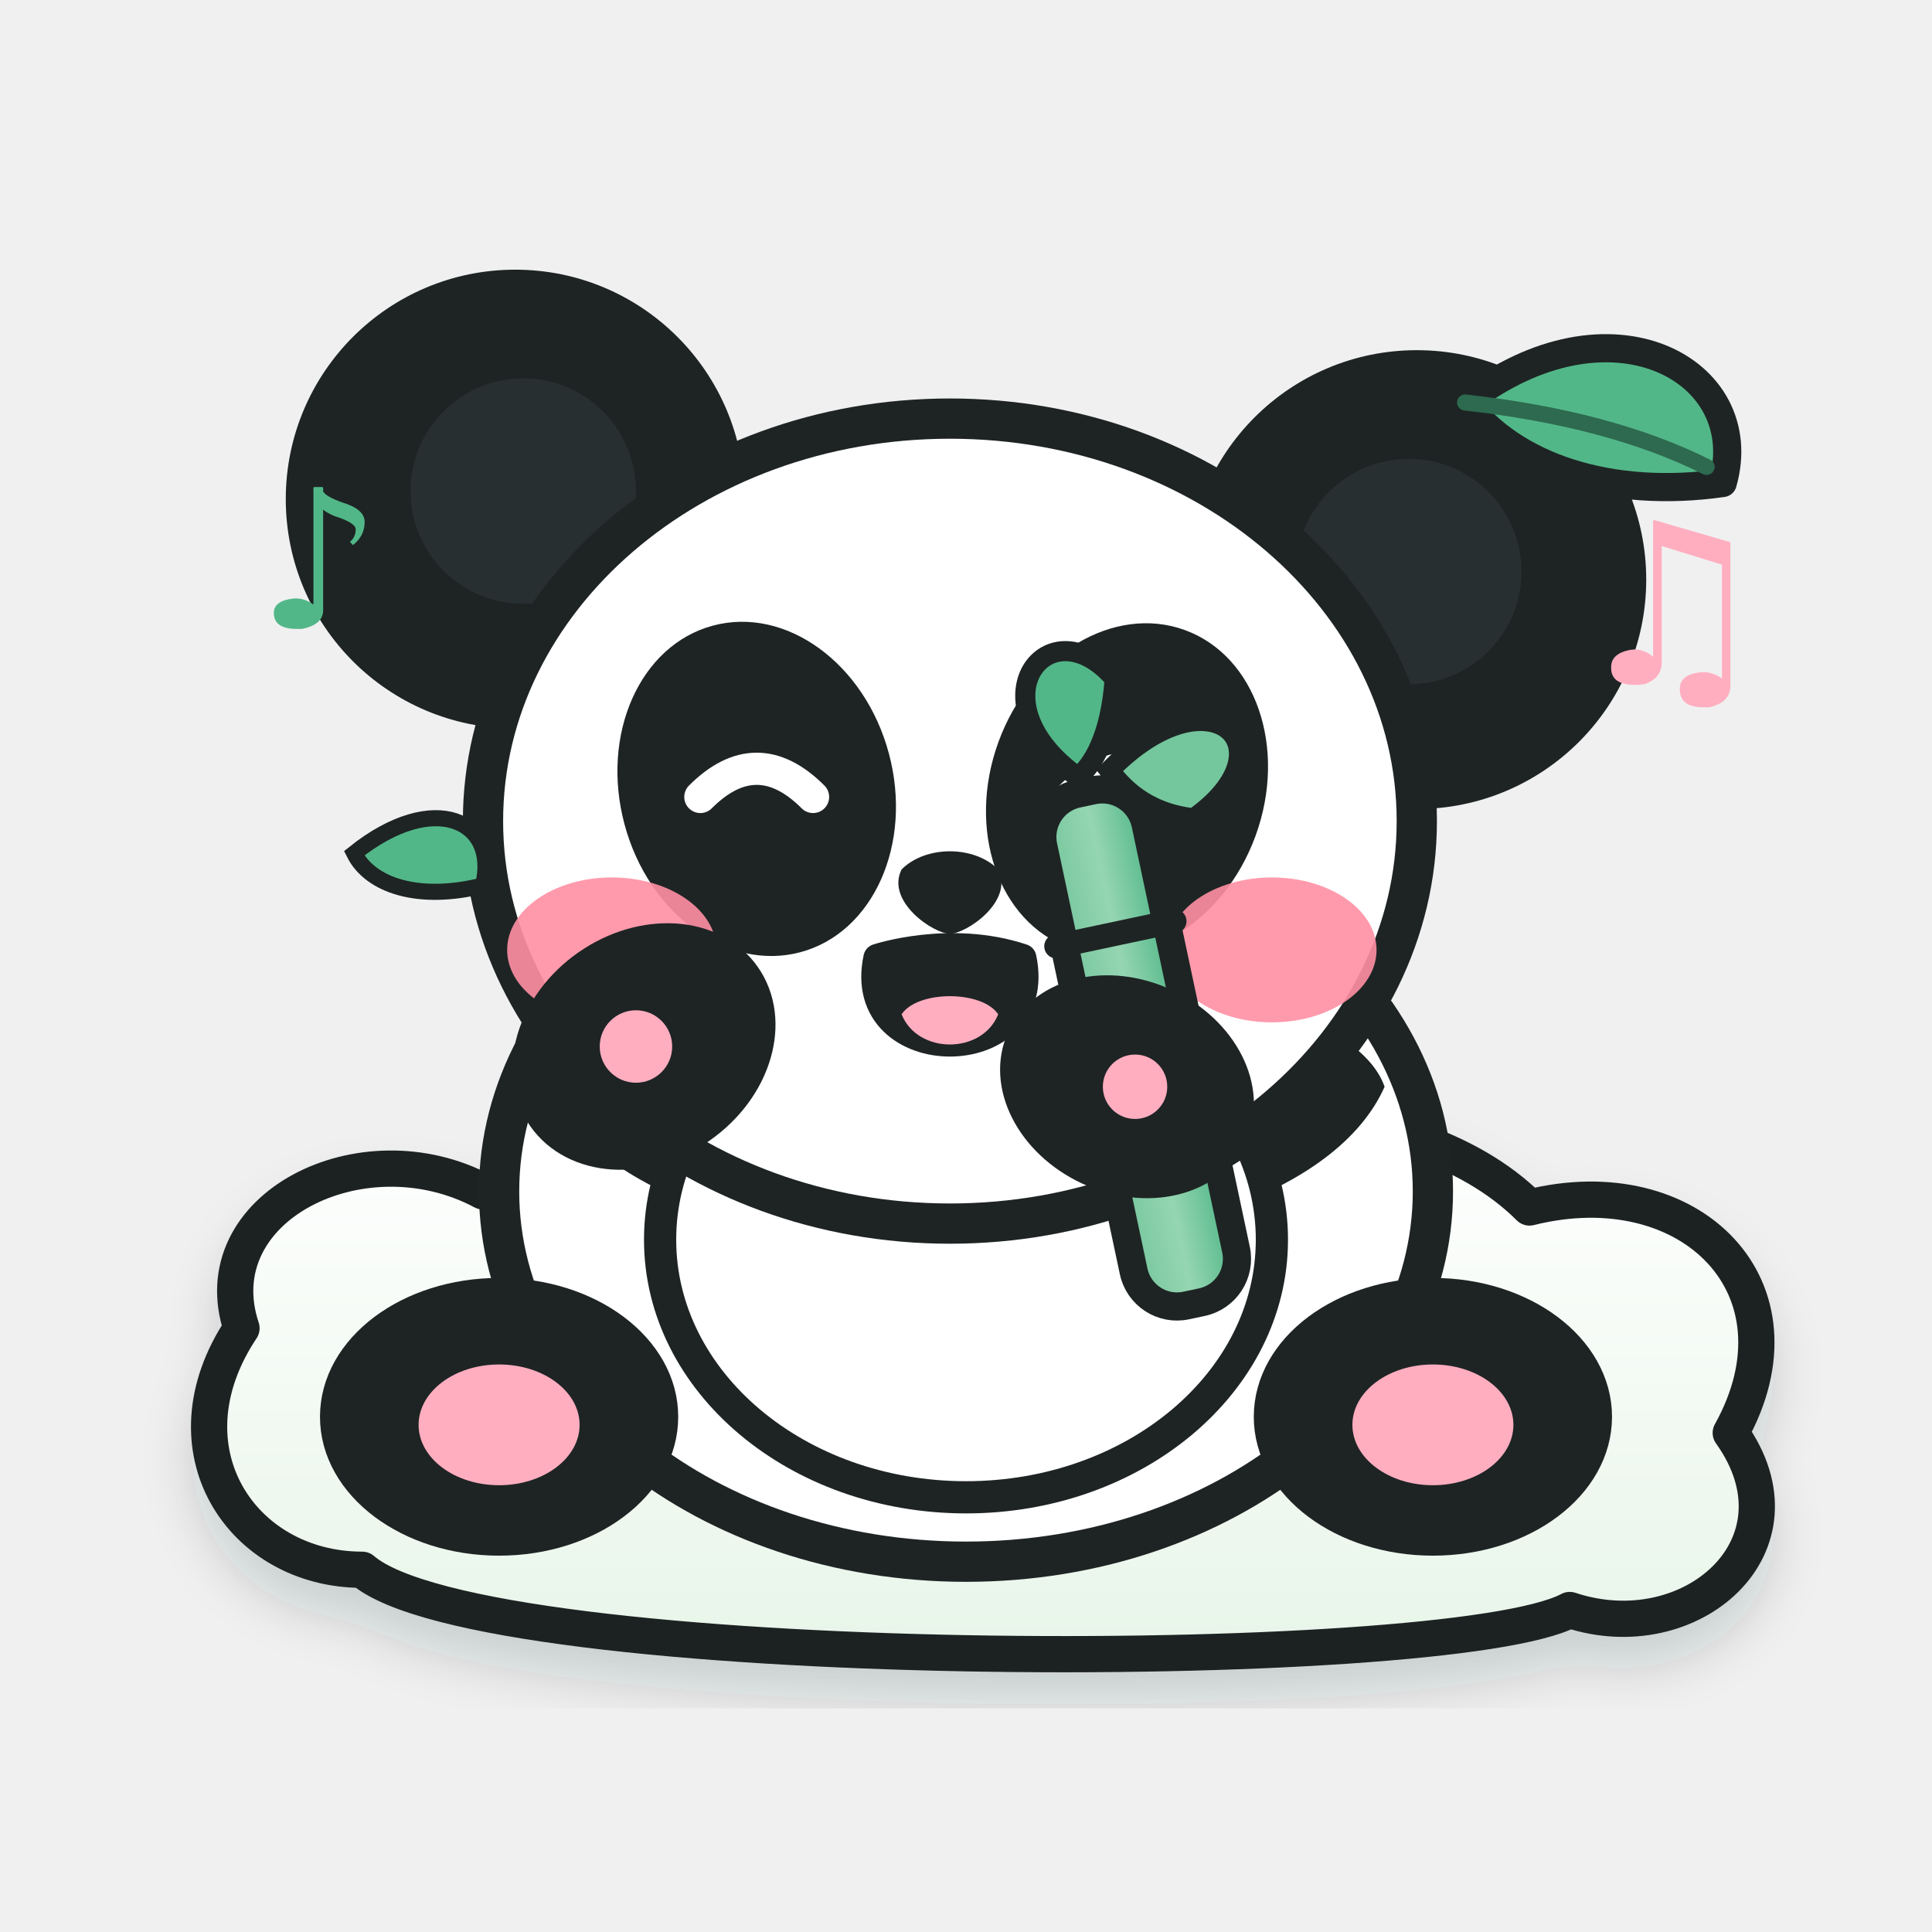
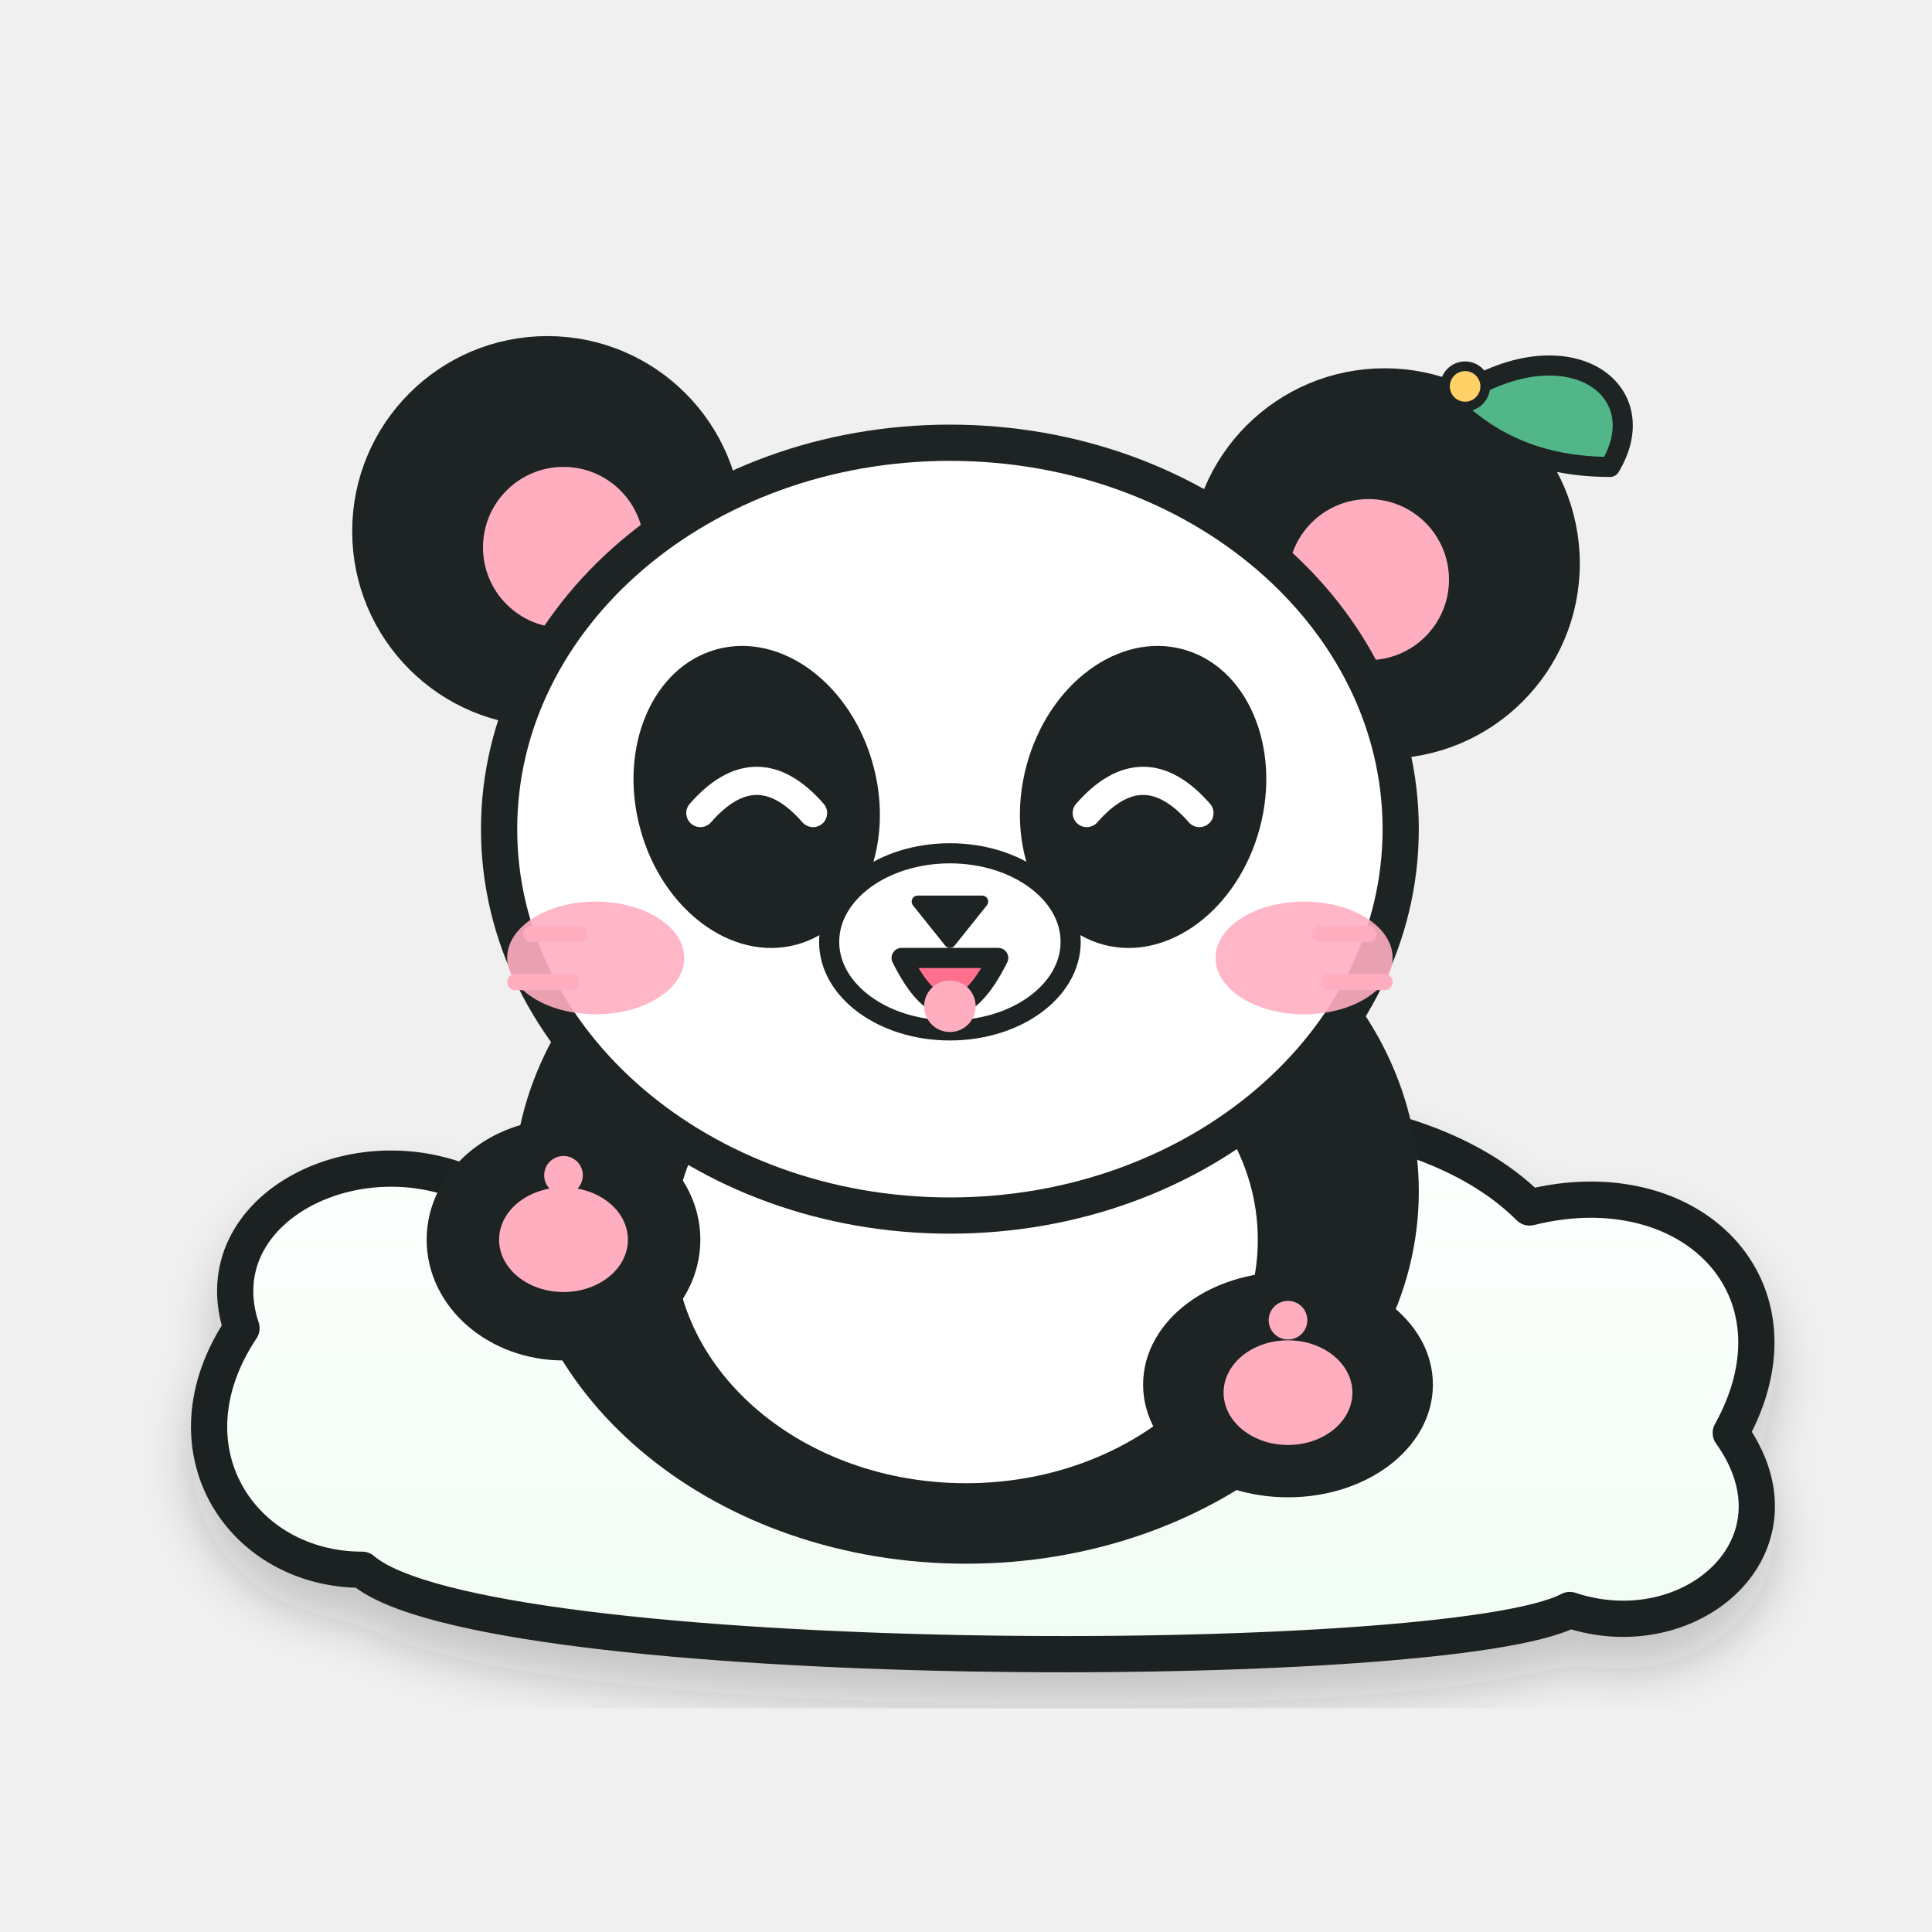
<svg xmlns="http://www.w3.org/2000/svg" viewBox="0 0 240 240" width="240" height="240">
  <defs>
-     <filter id="cozy-shadow-sing" x="-10%" y="-10%" width="120%" height="120%">
-       <feDropShadow dx="0" dy="4" stdDeviation="3" flood-color="#1e2424" flood-opacity="0.16" />
+     <filter id="panda-cozy-shadow-s1" x="-10%" y="-10%" width="120%" height="120%">
+       <feDropShadow dx="0" dy="4" stdDeviation="3" flood-color="#1e2424" flood-opacity="0.22" />
    </filter>
-     <linearGradient id="cloud-grad-sing" x1="0%" y1="0%" x2="0%" y2="100%">
+     <linearGradient id="panda-cloud-grad-s1" x1="0%" y1="0%" x2="0%" y2="100%">
      <stop offset="0%" stop-color="#ffffff" />
-       <stop offset="100%" stop-color="#e8f5e9" />
-     </linearGradient>
-     <linearGradient id="bamboo-grad-sing" x1="0%" y1="0%" x2="100%" y2="0%">
-       <stop offset="0%" stop-color="#74c69d" />
-       <stop offset="50%" stop-color="#95d5b2" />
-       <stop offset="100%" stop-color="#52b788" />
+       <stop offset="100%" stop-color="#f0fdf4" />
    </linearGradient>
  </defs>
-   <g filter="url(#cozy-shadow-sing)">
-     <path d="M 45 195               C 30 195 20 180 30 165               C 25 150 45 140 60 148               C 75 135 110 135 125 148               C 140 135 175 135 190 150               C 210 145 225 160 215 178               C 225 192 210 205 195 200               C 180 208 60 208 45 195 Z" fill="url(#cloud-grad-sing)" stroke="#1e2424" stroke-width="4.5" stroke-linejoin="round" />
+   <g filter="url(#panda-cozy-shadow-s1)">
+     <path d="M 45 195               C 30 195 20 180 30 165               C 25 150 45 140 60 148               C 75 135 110 135 125 148               C 140 135 175 135 190 150               C 210 145 225 160 215 178               C 225 192 210 205 195 200               C 180 208 60 208 45 195 Z" fill="url(#panda-cloud-grad-s1)" stroke="#1e2424" stroke-width="4.5" stroke-linejoin="round" />
  </g>
-   <circle cx="64" cy="62" r="26" fill="#1e2424" stroke="#1e2424" stroke-width="5" />
-   <circle cx="65" cy="61" r="14" fill="#2d373b" opacity="0.6" />
-   <circle cx="176" cy="72" r="26" fill="#1e2424" stroke="#1e2424" stroke-width="5" />
-   <circle cx="175" cy="71" r="14" fill="#2d373b" opacity="0.6" />
-   <path d="M 182 50 C 200 36, 218 46, 214 60 C 200 62, 188 58, 182 50 Z" fill="#52b788" stroke="#1e2424" stroke-width="3.5" stroke-linejoin="round" />
-   <path d="M 182 50 Q 200 52 212 58" fill="none" stroke="#2d6a4f" stroke-width="2" stroke-linecap="round" />
-   <ellipse cx="120" cy="148" rx="58" ry="46" fill="#ffffff" stroke="#1e2424" stroke-width="5" />
-   <path d="M 68 135 C 75 115, 165 115, 172 135 C 160 162, 80 162, 68 135 Z" fill="#1e2424" />
-   <ellipse cx="120" cy="154" rx="38" ry="32" fill="#ffffff" stroke="#1e2424" stroke-width="4" />
-   <ellipse cx="62" cy="176" rx="20" ry="15" fill="#1e2424" stroke="#1e2424" stroke-width="4.5" />
-   <ellipse cx="62" cy="177" rx="10" ry="7.5" fill="#ffaec0" />
-   <ellipse cx="178" cy="176" rx="20" ry="15" fill="#1e2424" stroke="#1e2424" stroke-width="4.5" />
-   <ellipse cx="178" cy="177" rx="10" ry="7.5" fill="#ffaec0" />
-   <ellipse cx="118" cy="102" rx="58" ry="50" fill="#ffffff" stroke="#1e2424" stroke-width="5" />
-   <ellipse cx="94" cy="98" rx="17" ry="21" fill="#1e2424" transform="rotate(-15 94 98)" />
-   <ellipse cx="140" cy="98" rx="17" ry="21" fill="#1e2424" transform="rotate(20 140 98)" />
-   <path d="M 87 99 Q 94 92 101 99" fill="none" stroke="#ffffff" stroke-width="4" stroke-linecap="round" />
-   <path d="M 133 99 Q 140 92 147 99" fill="none" stroke="#ffffff" stroke-width="4" stroke-linecap="round" />
-   <ellipse cx="76" cy="118" rx="13" ry="9" fill="#ff8fa3" opacity="0.9" />
-   <ellipse cx="158" cy="118" rx="13" ry="9" fill="#ff8fa3" opacity="0.9" />
-   <path d="M 112 108 C 115 105, 121 105, 124 108 C 126 112, 120 116, 118 116 C 116 116, 110 112, 112 108 Z" fill="#1e2424" />
-   <path d="M 109 119 C 109 119, 118 116, 127 119 C 130 133, 106 133, 109 119 Z" fill="#1e2424" stroke="#1e2424" stroke-width="3.5" stroke-linejoin="round" />
-   <path d="M 112 126 C 114 123, 122 123, 124 126 C 122 131, 114 131, 112 126 Z" fill="#ffaec0" />
-   <g transform="rotate(-12 140 130)">
-     <rect x="135" y="98" width="13" height="65" rx="5.5" fill="url(#bamboo-grad-sing)" stroke="#1e2424" stroke-width="3.5" />
-     <line x1="134" y1="116" x2="149" y2="116" stroke="#1e2424" stroke-width="3" stroke-linecap="round" />
-     <line x1="134" y1="138" x2="149" y2="138" stroke="#1e2424" stroke-width="3" stroke-linecap="round" />
-     <path d="M 141 96 C 130 84, 142 74, 148 85 C 146 92, 143 95, 141 96 Z" fill="#52b788" stroke="#1e2424" stroke-width="2.5" />
-     <path d="M 145 96 C 160 86, 168 98, 154 104 C 148 102, 146 98, 145 96 Z" fill="#74c69d" stroke="#1e2424" stroke-width="2.5" />
-   </g>
-   <ellipse cx="80" cy="130" rx="15" ry="12" fill="#1e2424" stroke="#1e2424" stroke-width="4.5" transform="rotate(-35 80 130)" />
-   <circle cx="79" cy="130" r="4.5" fill="#ffaec0" />
-   <ellipse cx="140" cy="135" rx="14" ry="11" fill="#1e2424" stroke="#1e2424" stroke-width="4.5" transform="rotate(25 140 135)" />
-   <circle cx="141" cy="135" r="4" fill="#ffaec0" />
-   <g>
-     <text x="32" y="78" font-family="'Quicksand', sans-serif" font-weight="900" font-size="24" fill="#52b788">♪</text>
-     <text x="195" y="85" font-family="'Quicksand', sans-serif" font-weight="900" font-size="28" fill="#ffaec0">♫</text>
-     <path d="M 44 106 C 54 98, 62 102, 60 110 C 52 112, 46 110, 44 106 Z" fill="#52b788" stroke="#1e2424" stroke-width="2" />
-   </g>
+   <circle cx="68" cy="66" r="22" fill="#1e2424" stroke="#1e2424" stroke-width="4.5" />
+   <circle cx="70" cy="68" r="10" fill="#ffaec0" />
+   <circle cx="172" cy="70" r="22" fill="#1e2424" stroke="#1e2424" stroke-width="4.5" />
+   <circle cx="170" cy="72" r="10" fill="#ffaec0" />
+   <path d="M 180 50 C 194 40, 206 48, 200 58 C 190 58, 184 54, 180 50 Z" fill="#52b788" stroke="#1e2424" stroke-width="2.5" stroke-linejoin="round" />
+   <circle cx="182" cy="48" r="2.5" fill="#ffd166" stroke="#1e2424" stroke-width="1.2" />
+   <ellipse cx="120" cy="148" rx="54" ry="44" fill="#1e2424" stroke="#1e2424" stroke-width="4.5" />
+   <ellipse cx="120" cy="154" rx="38" ry="32" fill="#ffffff" stroke="#1e2424" stroke-width="3.5" />
+   <ellipse cx="160" cy="172" rx="16" ry="12" fill="#1e2424" stroke="#1e2424" stroke-width="4" />
+   <ellipse cx="160" cy="173" rx="8" ry="6.5" fill="#ffaec0" />
+   <circle cx="160" cy="164" r="2.4" fill="#ffaec0" />
+   <ellipse cx="70" cy="154" rx="15" ry="13" fill="#1e2424" stroke="#1e2424" stroke-width="4" />
+   <ellipse cx="70" cy="154" rx="8" ry="6.5" fill="#ffaec0" />
+   <circle cx="70" cy="146" r="2.4" fill="#ffaec0" />
+   <ellipse cx="118" cy="103" rx="56" ry="48" fill="#ffffff" stroke="#1e2424" stroke-width="4.5" />
+   <ellipse cx="94" cy="99" rx="15" ry="19" fill="#1e2424" transform="rotate(-15 94 99)" />
+   <ellipse cx="142" cy="99" rx="15" ry="19" fill="#1e2424" transform="rotate(15 142 99)" />
+   <path d="M 87 101 Q 94 93 101 101" fill="none" stroke="#ffffff" stroke-width="3.5" stroke-linecap="round" />
+   <path d="M 135 101 Q 142 93 149 101" fill="none" stroke="#ffffff" stroke-width="3.5" stroke-linecap="round" />
+   <ellipse cx="118" cy="117" rx="15" ry="11" fill="#ffffff" stroke="#1e2424" stroke-width="2.5" />
+   <polygon points="114,112 122,112 118,117" fill="#1e2424" stroke="#1e2424" stroke-width="1.5" stroke-linejoin="round" />
+   <path d="M 112 119 Q 118 131 124 119 Z" fill="#ff708f" stroke="#1e2424" stroke-width="2.5" stroke-linejoin="round" />
+   <circle cx="118" cy="125" r="3.2" fill="#ffaec0" />
+   <ellipse cx="74" cy="119" rx="11" ry="7" fill="#ffaec0" opacity="0.9" />
+   <ellipse cx="162" cy="119" rx="11" ry="7" fill="#ffaec0" opacity="0.9" />
+   <line x1="66" y1="116" x2="72" y2="116" stroke="#ffaec0" stroke-width="2" stroke-linecap="round" />
+   <line x1="64" y1="122" x2="71" y2="122" stroke="#ffaec0" stroke-width="2" stroke-linecap="round" />
+   <line x1="170" y1="116" x2="164" y2="116" stroke="#ffaec0" stroke-width="2" stroke-linecap="round" />
+   <line x1="172" y1="122" x2="165" y2="122" stroke="#ffaec0" stroke-width="2" stroke-linecap="round" />
</svg>
